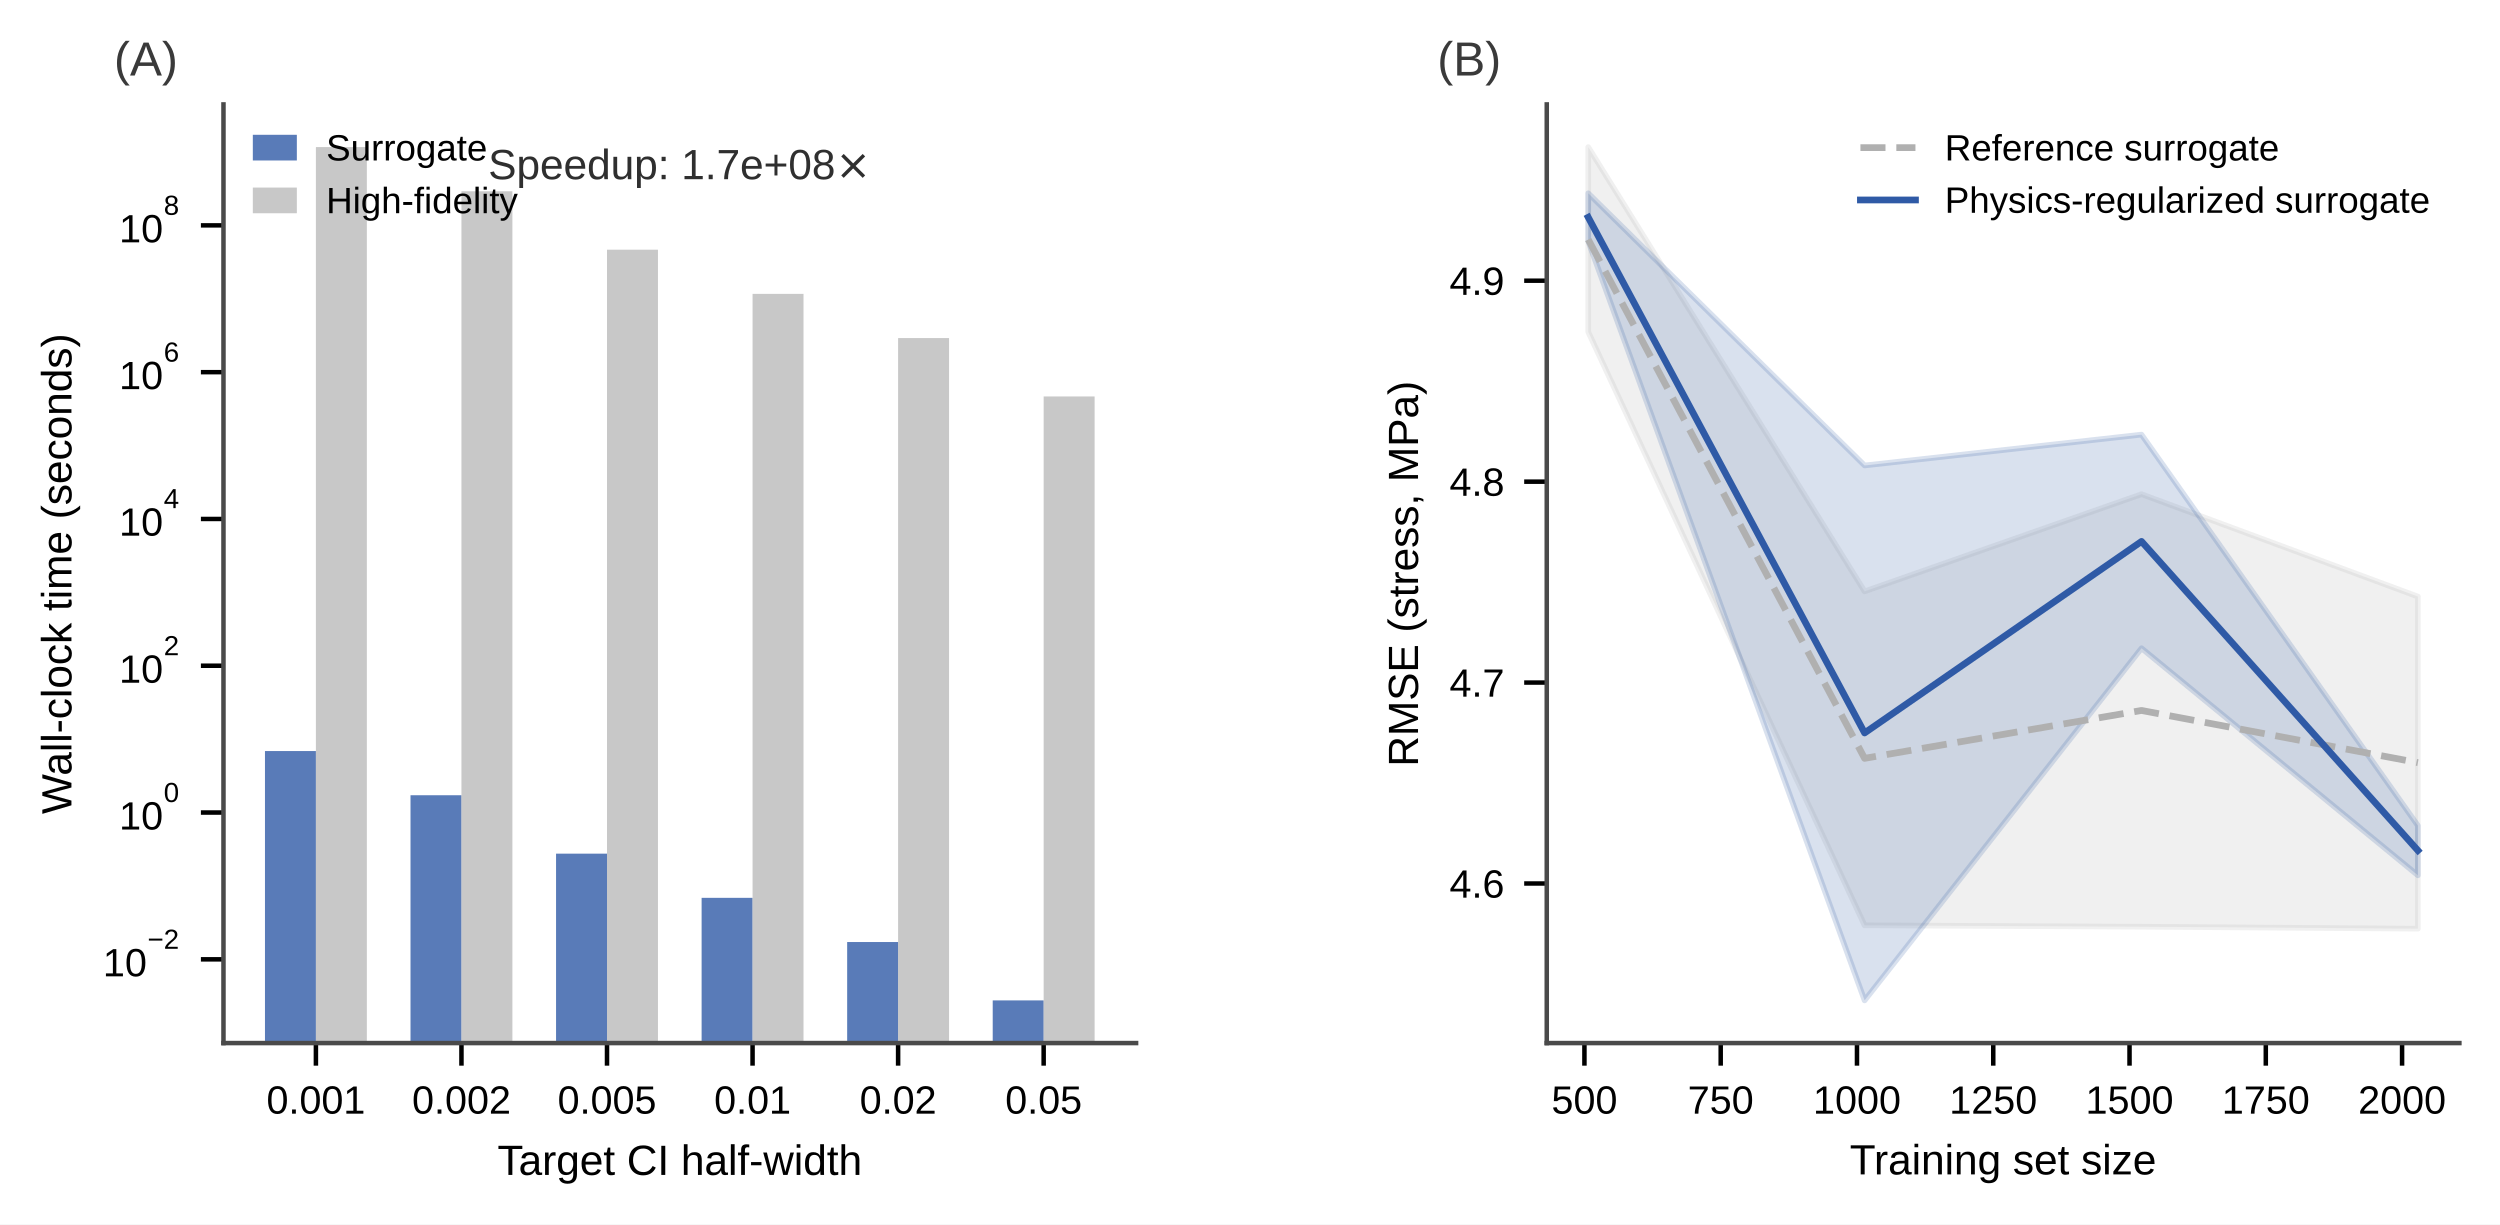
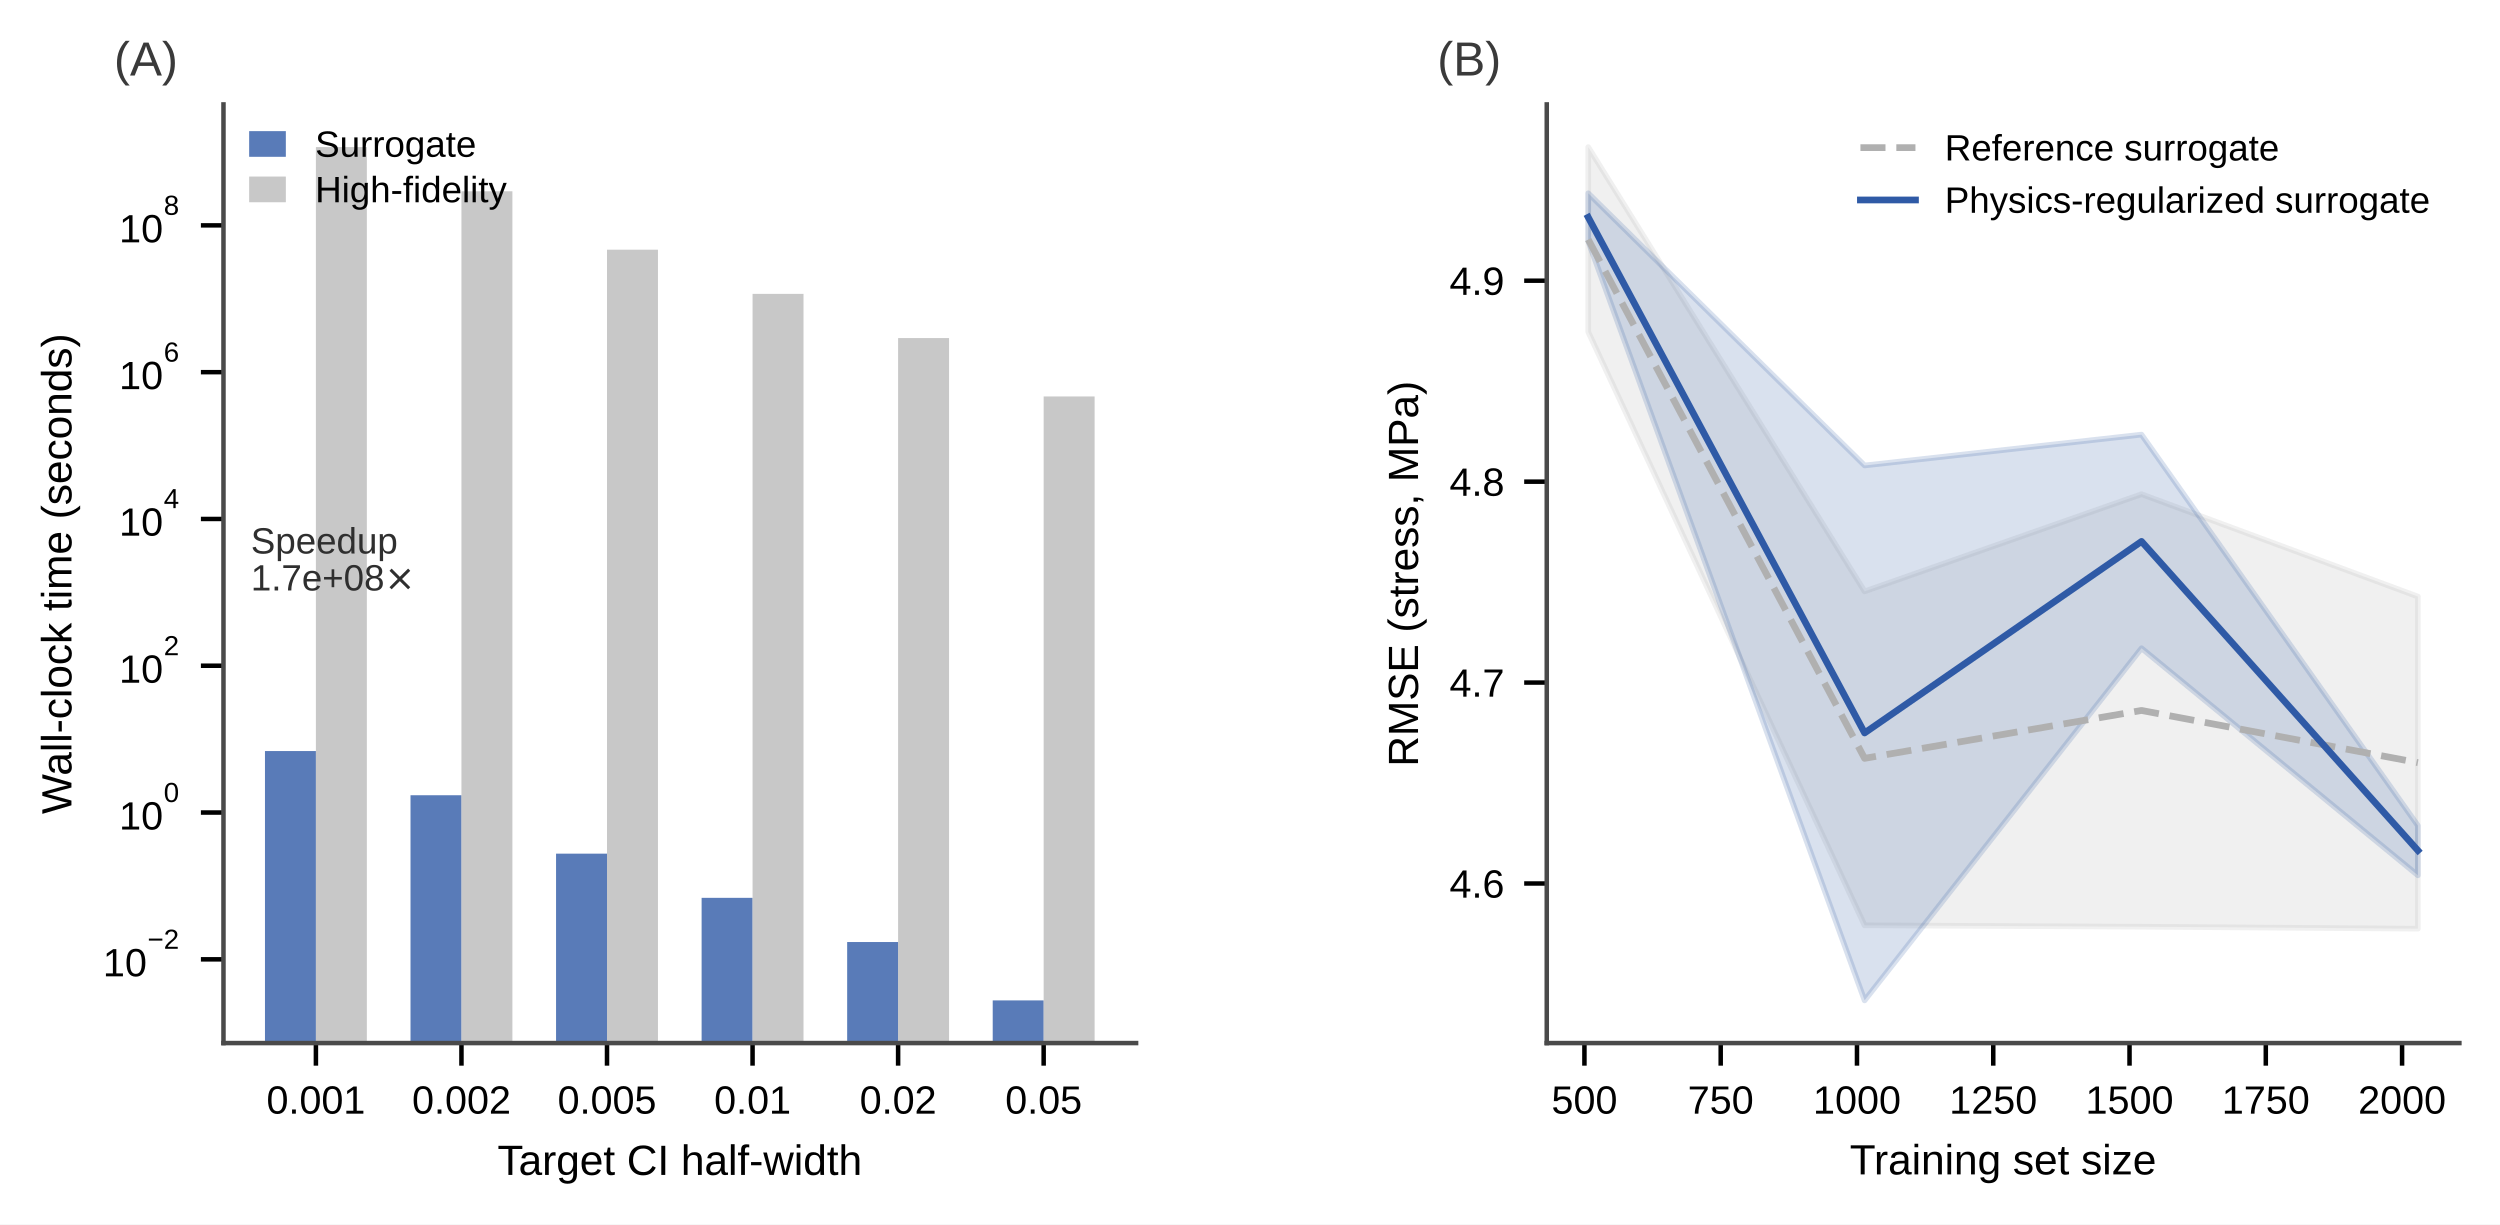
<svg xmlns="http://www.w3.org/2000/svg" xmlns:xlink="http://www.w3.org/1999/xlink" width="442.978pt" height="216.963pt" viewBox="0 0 442.978 216.963" version="1.1">
  <defs>
    <style type="text/css">*{stroke-linejoin: round; stroke-linecap: butt}</style>
  </defs>
  <g id="figure_1">
    <g id="patch_1">
      <path d="M 0 216.963  L 442.978 216.963  L 442.978 0  L 0 0  z " style="fill: #ffffff" />
    </g>
    <g id="axes_1">
      <g id="patch_2">
        <path d="M 39.598 184.823  L 201.304 184.823  L 201.304 18.503  L 39.598 18.503  z " style="fill: #ffffff" />
      </g>
      <g id="matplotlib.axis_1">
        <g id="xtick_1">
          <g id="line2d_1">
            <defs>
-               <path id="m3b7a822eae" d="M 0 0  L 0 4  " style="stroke: #000000; stroke-width: 0.8" />
+               <path id="m96ea27c6dd" d="M 0 0  L 0 4  " style="stroke: #000000; stroke-width: 0.8" />
            </defs>
            <g>
-               <use xlink:href="#m3b7a822eae" x="55.975" y="184.823" style="stroke: #000000; stroke-width: 0.8" />
+               <use xlink:href="#m96ea27c6dd" x="55.975" y="184.823" style="stroke: #000000; stroke-width: 0.8" />
            </g>
          </g>
          <g id="text_1">
-             <text style="font: 7px 'Arial', 'Helvetica', 'DejaVu Sans', sans-serif; text-anchor: middle" x="55.975" y="197.334" transform="rotate(-0 55.97522 197.3336)">0.001</text>
+             <text style="font-size: 7px; font-family: 'Arial', 'Helvetica', 'DejaVu Sans', sans-serif; text-anchor: middle" x="55.975" y="197.334" transform="rotate(-0 55.97522 197.3336)">0.001</text>
          </g>
        </g>
        <g id="xtick_2">
          <g id="line2d_2">
            <g>
-               <use xlink:href="#m3b7a822eae" x="81.766" y="184.823" style="stroke: #000000; stroke-width: 0.8" />
+               <use xlink:href="#m96ea27c6dd" x="81.766" y="184.823" style="stroke: #000000; stroke-width: 0.8" />
            </g>
          </g>
          <g id="text_2">
-             <text style="font: 7px 'Arial', 'Helvetica', 'DejaVu Sans', sans-serif; text-anchor: middle" x="81.766" y="197.334" transform="rotate(-0 81.76567 197.3336)">0.002</text>
+             <text style="font-size: 7px; font-family: 'Arial', 'Helvetica', 'DejaVu Sans', sans-serif; text-anchor: middle" x="81.766" y="197.334" transform="rotate(-0 81.76567 197.3336)">0.002</text>
          </g>
        </g>
        <g id="xtick_3">
          <g id="line2d_3">
            <g>
-               <use xlink:href="#m3b7a822eae" x="107.556" y="184.823" style="stroke: #000000; stroke-width: 0.8" />
+               <use xlink:href="#m96ea27c6dd" x="107.556" y="184.823" style="stroke: #000000; stroke-width: 0.8" />
            </g>
          </g>
          <g id="text_3">
-             <text style="font: 7px 'Arial', 'Helvetica', 'DejaVu Sans', sans-serif; text-anchor: middle" x="107.556" y="197.334" transform="rotate(-0 107.5561 197.3336)">0.005</text>
+             <text style="font-size: 7px; font-family: 'Arial', 'Helvetica', 'DejaVu Sans', sans-serif; text-anchor: middle" x="107.556" y="197.334" transform="rotate(-0 107.5561 197.3336)">0.005</text>
          </g>
        </g>
        <g id="xtick_4">
          <g id="line2d_4">
            <g>
-               <use xlink:href="#m3b7a822eae" x="133.347" y="184.823" style="stroke: #000000; stroke-width: 0.8" />
+               <use xlink:href="#m96ea27c6dd" x="133.347" y="184.823" style="stroke: #000000; stroke-width: 0.8" />
            </g>
          </g>
          <g id="text_4">
-             <text style="font: 7px 'Arial', 'Helvetica', 'DejaVu Sans', sans-serif; text-anchor: middle" x="133.347" y="197.334" transform="rotate(-0 133.3466 197.3336)">0.01</text>
+             <text style="font-size: 7px; font-family: 'Arial', 'Helvetica', 'DejaVu Sans', sans-serif; text-anchor: middle" x="133.347" y="197.334" transform="rotate(-0 133.3466 197.3336)">0.01</text>
          </g>
        </g>
        <g id="xtick_5">
          <g id="line2d_5">
            <g>
-               <use xlink:href="#m3b7a822eae" x="159.137" y="184.823" style="stroke: #000000; stroke-width: 0.8" />
+               <use xlink:href="#m96ea27c6dd" x="159.137" y="184.823" style="stroke: #000000; stroke-width: 0.8" />
            </g>
          </g>
          <g id="text_5">
-             <text style="font: 7px 'Arial', 'Helvetica', 'DejaVu Sans', sans-serif; text-anchor: middle" x="159.137" y="197.334" transform="rotate(-0 159.137 197.3336)">0.02</text>
+             <text style="font-size: 7px; font-family: 'Arial', 'Helvetica', 'DejaVu Sans', sans-serif; text-anchor: middle" x="159.137" y="197.334" transform="rotate(-0 159.137 197.3336)">0.02</text>
          </g>
        </g>
        <g id="xtick_6">
          <g id="line2d_6">
            <g>
-               <use xlink:href="#m3b7a822eae" x="184.927" y="184.823" style="stroke: #000000; stroke-width: 0.8" />
+               <use xlink:href="#m96ea27c6dd" x="184.927" y="184.823" style="stroke: #000000; stroke-width: 0.8" />
            </g>
          </g>
          <g id="text_6">
-             <text style="font: 7px 'Arial', 'Helvetica', 'DejaVu Sans', sans-serif; text-anchor: middle" x="184.927" y="197.334" transform="rotate(-0 184.9275 197.3336)">0.05</text>
+             <text style="font-size: 7px; font-family: 'Arial', 'Helvetica', 'DejaVu Sans', sans-serif; text-anchor: middle" x="184.927" y="197.334" transform="rotate(-0 184.9275 197.3336)">0.05</text>
          </g>
        </g>
        <g id="text_7">
-           <text style="font: 7.5px 'Arial', 'Helvetica', 'DejaVu Sans', sans-serif; text-anchor: middle" x="120.451" y="208.185" transform="rotate(-0 120.4513 208.1846)">Target CI half-width</text>
+           <text style="font-size: 7.5px; font-family: 'Arial', 'Helvetica', 'DejaVu Sans', sans-serif; text-anchor: middle" x="120.451" y="208.185" transform="rotate(-0 120.4513 208.1846)">Target CI half-width</text>
        </g>
      </g>
      <g id="matplotlib.axis_2">
        <g id="ytick_1">
          <g id="line2d_7">
            <defs>
-               <path id="ma63b4ec9be" d="M 0 0  L -4 0  " style="stroke: #000000; stroke-width: 0.8" />
+               <path id="mc5f6bd6e96" d="M 0 0  L -4 0  " style="stroke: #000000; stroke-width: 0.8" />
            </defs>
            <g>
-               <use xlink:href="#ma63b4ec9be" x="39.598" y="169.988" style="stroke: #000000; stroke-width: 0.8" />
+               <use xlink:href="#mc5f6bd6e96" x="39.598" y="169.988" style="stroke: #000000; stroke-width: 0.8" />
            </g>
          </g>
          <g id="text_8">
            <g transform="translate(18.23828 173.5973)">
              <text>
-                 <tspan style="font: 7px 'Arial'" x="0 3.893" y="-0.6">10</tspan>
-                 <tspan style="font: 4.9px 'Arial'" x="7.908 10.77" y="-5.478">−2</tspan>
+                 <tspan x="0" y="-0.6" style="font-size: 7px; font-family: 'Arial'">1</tspan>
+                 <tspan x="3.893" y="-0.6" style="font-size: 7px; font-family: 'Arial'">0</tspan>
+                 <tspan x="7.908" y="-5.478" style="font-size: 4.9px; font-family: 'Arial'">−</tspan>
+                 <tspan x="10.77" y="-5.478" style="font-size: 4.9px; font-family: 'Arial'">2</tspan>
              </text>
            </g>
          </g>
        </g>
        <g id="ytick_2">
          <g id="line2d_8">
            <g>
-               <use xlink:href="#ma63b4ec9be" x="39.598" y="143.977" style="stroke: #000000; stroke-width: 0.8" />
+               <use xlink:href="#mc5f6bd6e96" x="39.598" y="143.977" style="stroke: #000000; stroke-width: 0.8" />
            </g>
          </g>
          <g id="text_9">
            <g transform="translate(21.10828 147.5865)">
              <text>
-                 <tspan style="font: 7px 'Arial'" x="0 3.893" y="-0.6">10</tspan>
-                 <tspan style="font: 4.9px 'Arial'" x="7.908" y="-5.478">0</tspan>
+                 <tspan x="0" y="-0.6" style="font-size: 7px; font-family: 'Arial'">1</tspan>
+                 <tspan x="3.893" y="-0.6" style="font-size: 7px; font-family: 'Arial'">0</tspan>
+                 <tspan x="7.908" y="-5.478" style="font-size: 4.9px; font-family: 'Arial'">0</tspan>
              </text>
            </g>
          </g>
        </g>
        <g id="ytick_3">
          <g id="line2d_9">
            <g>
-               <use xlink:href="#ma63b4ec9be" x="39.598" y="117.966" style="stroke: #000000; stroke-width: 0.8" />
+               <use xlink:href="#mc5f6bd6e96" x="39.598" y="117.966" style="stroke: #000000; stroke-width: 0.8" />
            </g>
          </g>
          <g id="text_10">
            <g transform="translate(21.10828 121.5756)">
              <text>
-                 <tspan style="font: 7px 'Arial'" x="0 3.893" y="-0.6">10</tspan>
-                 <tspan style="font: 4.9px 'Arial'" x="7.908" y="-5.478">2</tspan>
+                 <tspan x="0" y="-0.6" style="font-size: 7px; font-family: 'Arial'">1</tspan>
+                 <tspan x="3.893" y="-0.6" style="font-size: 7px; font-family: 'Arial'">0</tspan>
+                 <tspan x="7.908" y="-5.478" style="font-size: 4.9px; font-family: 'Arial'">2</tspan>
              </text>
            </g>
          </g>
        </g>
        <g id="ytick_4">
          <g id="line2d_10">
            <g>
-               <use xlink:href="#ma63b4ec9be" x="39.598" y="91.955" style="stroke: #000000; stroke-width: 0.8" />
+               <use xlink:href="#mc5f6bd6e96" x="39.598" y="91.955" style="stroke: #000000; stroke-width: 0.8" />
            </g>
          </g>
          <g id="text_11">
            <g transform="translate(21.10828 95.52975)">
              <text>
-                 <tspan style="font: 7px 'Arial'" x="0 3.893" y="-0.611">10</tspan>
-                 <tspan style="font: 4.9px 'Arial'" x="7.908" y="-5.489">4</tspan>
+                 <tspan x="0" y="-0.611" style="font-size: 7px; font-family: 'Arial'">1</tspan>
+                 <tspan x="3.893" y="-0.611" style="font-size: 7px; font-family: 'Arial'">0</tspan>
+                 <tspan x="7.908" y="-5.489" style="font-size: 4.9px; font-family: 'Arial'">4</tspan>
              </text>
            </g>
          </g>
        </g>
        <g id="ytick_5">
          <g id="line2d_11">
            <g>
-               <use xlink:href="#ma63b4ec9be" x="39.598" y="65.945" style="stroke: #000000; stroke-width: 0.8" />
+               <use xlink:href="#mc5f6bd6e96" x="39.598" y="65.945" style="stroke: #000000; stroke-width: 0.8" />
            </g>
          </g>
          <g id="text_12">
            <g transform="translate(21.10828 69.55389)">
              <text>
-                 <tspan style="font: 7px 'Arial'" x="0 3.893" y="-0.6">10</tspan>
-                 <tspan style="font: 4.9px 'Arial'" x="7.908" y="-5.478">6</tspan>
+                 <tspan x="0" y="-0.6" style="font-size: 7px; font-family: 'Arial'">1</tspan>
+                 <tspan x="3.893" y="-0.6" style="font-size: 7px; font-family: 'Arial'">0</tspan>
+                 <tspan x="7.908" y="-5.478" style="font-size: 4.9px; font-family: 'Arial'">6</tspan>
              </text>
            </g>
          </g>
        </g>
        <g id="ytick_6">
          <g id="line2d_12">
            <g>
-               <use xlink:href="#ma63b4ec9be" x="39.598" y="39.934" style="stroke: #000000; stroke-width: 0.8" />
+               <use xlink:href="#mc5f6bd6e96" x="39.598" y="39.934" style="stroke: #000000; stroke-width: 0.8" />
            </g>
          </g>
          <g id="text_13">
            <g transform="translate(21.10828 43.54303)">
              <text>
-                 <tspan style="font: 7px 'Arial'" x="0 3.893" y="-0.6">10</tspan>
-                 <tspan style="font: 4.9px 'Arial'" x="7.908" y="-5.478">8</tspan>
+                 <tspan x="0" y="-0.6" style="font-size: 7px; font-family: 'Arial'">1</tspan>
+                 <tspan x="3.893" y="-0.6" style="font-size: 7px; font-family: 'Arial'">0</tspan>
+                 <tspan x="7.908" y="-5.478" style="font-size: 4.9px; font-family: 'Arial'">8</tspan>
              </text>
            </g>
          </g>
        </g>
        <g id="text_14">
-           <text style="font: 7.5px 'Arial', 'Helvetica', 'DejaVu Sans', sans-serif; text-anchor: middle" x="12.66" y="101.663" transform="rotate(-90 12.65977 101.6631)">Wall-clock time (seconds)</text>
+           <text style="font-size: 7.5px; font-family: 'Arial', 'Helvetica', 'DejaVu Sans', sans-serif; text-anchor: middle" x="12.66" y="101.663" transform="rotate(-90 12.65977 101.6631)">Wall-clock time (seconds)</text>
        </g>
      </g>
      <g id="patch_3">
-         <path d="M 46.949 13149.407  L 55.975 13149.407  L 55.975 133.079  L 46.949 133.079  z " clip-path="url(#pafa7b74c5d)" style="fill: #2f5aa6; opacity: 0.8" />
+         <path d="M 46.949 13149.407  L 55.975 13149.407  L 55.975 133.079  L 46.949 133.079  z " clip-path="url(#p86588c2461)" style="fill: #2f5aa6; opacity: 0.8" />
      </g>
      <g id="patch_4">
-         <path d="M 72.739 13149.407  L 81.766 13149.407  L 81.766 140.909  L 72.739 140.909  z " clip-path="url(#pafa7b74c5d)" style="fill: #2f5aa6; opacity: 0.8" />
+         <path d="M 72.739 13149.407  L 81.766 13149.407  L 81.766 140.909  L 72.739 140.909  z " clip-path="url(#p86588c2461)" style="fill: #2f5aa6; opacity: 0.8" />
      </g>
      <g id="patch_5">
-         <path d="M 98.529 13149.407  L 107.556 13149.407  L 107.556 151.259  L 98.529 151.259  z " clip-path="url(#pafa7b74c5d)" style="fill: #2f5aa6; opacity: 0.8" />
+         <path d="M 98.529 13149.407  L 107.556 13149.407  L 107.556 151.259  L 98.529 151.259  z " clip-path="url(#p86588c2461)" style="fill: #2f5aa6; opacity: 0.8" />
      </g>
      <g id="patch_6">
-         <path d="M 124.32 13149.407  L 133.347 13149.407  L 133.347 159.089  L 124.32 159.089  z " clip-path="url(#pafa7b74c5d)" style="fill: #2f5aa6; opacity: 0.8" />
+         <path d="M 124.32 13149.407  L 133.347 13149.407  L 133.347 159.089  L 124.32 159.089  z " clip-path="url(#p86588c2461)" style="fill: #2f5aa6; opacity: 0.8" />
      </g>
      <g id="patch_7">
-         <path d="M 150.11 13149.407  L 159.137 13149.407  L 159.137 166.919  L 150.11 166.919  z " clip-path="url(#pafa7b74c5d)" style="fill: #2f5aa6; opacity: 0.8" />
+         <path d="M 150.11 13149.407  L 159.137 13149.407  L 159.137 166.919  L 150.11 166.919  z " clip-path="url(#p86588c2461)" style="fill: #2f5aa6; opacity: 0.8" />
      </g>
      <g id="patch_8">
-         <path d="M 175.901 13149.407  L 184.927 13149.407  L 184.927 177.263  L 175.901 177.263  z " clip-path="url(#pafa7b74c5d)" style="fill: #2f5aa6; opacity: 0.8" />
+         <path d="M 175.901 13149.407  L 184.927 13149.407  L 184.927 177.263  L 175.901 177.263  z " clip-path="url(#p86588c2461)" style="fill: #2f5aa6; opacity: 0.8" />
      </g>
      <g id="patch_9">
-         <path d="M 55.975 13149.407  L 65.002 13149.407  L 65.002 26.063  L 55.975 26.063  z " clip-path="url(#pafa7b74c5d)" style="fill: #b0b0b0; opacity: 0.7" />
+         <path d="M 55.975 13149.407  L 65.002 13149.407  L 65.002 26.063  L 55.975 26.063  z " clip-path="url(#p86588c2461)" style="fill: #b0b0b0; opacity: 0.7" />
      </g>
      <g id="patch_10">
-         <path d="M 81.766 13149.407  L 90.792 13149.407  L 90.792 33.893  L 81.766 33.893  z " clip-path="url(#pafa7b74c5d)" style="fill: #b0b0b0; opacity: 0.7" />
+         <path d="M 81.766 13149.407  L 90.792 13149.407  L 90.792 33.893  L 81.766 33.893  z " clip-path="url(#p86588c2461)" style="fill: #b0b0b0; opacity: 0.7" />
      </g>
      <g id="patch_11">
-         <path d="M 107.556 13149.407  L 116.583 13149.407  L 116.583 44.244  L 107.556 44.244  z " clip-path="url(#pafa7b74c5d)" style="fill: #b0b0b0; opacity: 0.7" />
+         <path d="M 107.556 13149.407  L 116.583 13149.407  L 116.583 44.244  L 107.556 44.244  z " clip-path="url(#p86588c2461)" style="fill: #b0b0b0; opacity: 0.7" />
      </g>
      <g id="patch_12">
-         <path d="M 133.347 13149.407  L 142.373 13149.407  L 142.373 52.073  L 133.347 52.073  z " clip-path="url(#pafa7b74c5d)" style="fill: #b0b0b0; opacity: 0.7" />
+         <path d="M 133.347 13149.407  L 142.373 13149.407  L 142.373 52.073  L 133.347 52.073  z " clip-path="url(#p86588c2461)" style="fill: #b0b0b0; opacity: 0.7" />
      </g>
      <g id="patch_13">
-         <path d="M 159.137 13149.407  L 168.164 13149.407  L 168.164 59.903  L 159.137 59.903  z " clip-path="url(#pafa7b74c5d)" style="fill: #b0b0b0; opacity: 0.7" />
+         <path d="M 159.137 13149.407  L 168.164 13149.407  L 168.164 59.903  L 159.137 59.903  z " clip-path="url(#p86588c2461)" style="fill: #b0b0b0; opacity: 0.7" />
      </g>
      <g id="patch_14">
-         <path d="M 184.927 13149.407  L 193.954 13149.407  L 193.954 70.248  L 184.927 70.248  z " clip-path="url(#pafa7b74c5d)" style="fill: #b0b0b0; opacity: 0.7" />
+         <path d="M 184.927 13149.407  L 193.954 13149.407  L 193.954 70.248  L 184.927 70.248  z " clip-path="url(#p86588c2461)" style="fill: #b0b0b0; opacity: 0.7" />
      </g>
      <g id="patch_15">
        <path d="M 39.598 184.823  L 39.598 18.503  " style="fill: none; stroke: #4a4a4a; stroke-width: 0.8; stroke-linejoin: miter; stroke-linecap: square" />
      </g>
      <g id="patch_16">
        <path d="M 39.598 184.823  L 201.304 184.823  " style="fill: none; stroke: #4a4a4a; stroke-width: 0.8; stroke-linejoin: miter; stroke-linecap: square" />
      </g>
      <g id="text_15">
-         <g style="fill: #2f2f2f" transform="translate(86.51384 32.29412)">
+         <text style="font-weight: 500; font-size: 6.5px; font-family: 'Arial', 'Helvetica', 'DejaVu Sans', sans-serif; fill: #2f2f2f" transform="translate(44.44946 98.07892)">Speedup</text>
+         <g style="fill: #2f2f2f" transform="translate(44.44946 104.9539)">
          <text>
-             <tspan style="font: 7.5px 'Arial'" x="0 5.002 9.174 13.345 17.516 21.687 25.858 30.029 32.113 34.197 38.368 40.452 44.623 48.794 53.174 57.345" y="-0.547">Speedup: 1.7e+08</tspan>
-             <tspan style="font: 7.5px 'DejaVu Sans'" x="61.516" y="-0.547">×</tspan>
+             <tspan x="0" y="-0.328" style="font-size: 6.5px; font-family: 'Arial'; fill: #2f2f2f">1</tspan>
+             <tspan x="3.615" y="-0.328" style="font-size: 6.5px; font-family: 'Arial'; fill: #2f2f2f">.</tspan>
+             <tspan x="5.421" y="-0.328" style="font-size: 6.5px; font-family: 'Arial'; fill: #2f2f2f">7</tspan>
+             <tspan x="9.036" y="-0.328" style="font-size: 6.5px; font-family: 'Arial'; fill: #2f2f2f">e</tspan>
+             <tspan x="12.651" y="-0.328" style="font-size: 6.5px; font-family: 'Arial'; fill: #2f2f2f">+</tspan>
+             <tspan x="16.447" y="-0.328" style="font-size: 6.5px; font-family: 'Arial'; fill: #2f2f2f">0</tspan>
+             <tspan x="20.062" y="-0.328" style="font-size: 6.5px; font-family: 'Arial'; fill: #2f2f2f">8</tspan>
+             <tspan x="23.677" y="-0.328" style="font-size: 6.5px; font-family: 'DejaVu Sans'; fill: #2f2f2f">×</tspan>
          </text>
        </g>
      </g>
      <g id="text_16">
-         <text style="fill: #3a3a3a; font: 500 8.5px 'Arial', 'Helvetica', 'DejaVu Sans', sans-serif; text-anchor: start" x="20.194" y="13.388" transform="rotate(-0 20.19355 13.38773)">(A)</text>
+         <text style="font-weight: 500; font-size: 8.5px; font-family: 'Arial', 'Helvetica', 'DejaVu Sans', sans-serif; text-anchor: start; fill: #3a3a3a" x="20.194" y="13.388" transform="rotate(-0 20.19355 13.38773)">(A)</text>
      </g>
      <g id="legend_1">
        <g id="patch_17">
-           <path d="M 44.798 28.435  L 52.598 28.435  L 52.598 23.885  L 44.798 23.885  z " style="fill: #2f5aa6; opacity: 0.8" />
+           <path d="M 44.148 27.785  L 50.648 27.785  L 50.648 23.235  L 44.148 23.235  z " style="fill: #2f5aa6; opacity: 0.8" />
        </g>
        <g id="text_17">
-           <text style="font: 6.5px 'Arial', 'Helvetica', 'DejaVu Sans', sans-serif; text-anchor: start" x="57.798" y="28.435" transform="rotate(-0 57.79828 28.43492)">Surrogate</text>
+           <text style="font-size: 6.5px; font-family: 'Arial', 'Helvetica', 'DejaVu Sans', sans-serif; text-anchor: start" x="55.848" y="27.785" transform="rotate(-0 55.84828 27.78492)">Surrogate</text>
        </g>
        <g id="patch_18">
-           <path d="M 44.798 37.785  L 52.598 37.785  L 52.598 33.235  L 44.798 33.235  z " style="fill: #b0b0b0; opacity: 0.7" />
+           <path d="M 44.148 35.835  L 50.648 35.835  L 50.648 31.285  L 44.148 31.285  z " style="fill: #b0b0b0; opacity: 0.7" />
        </g>
        <g id="text_18">
-           <text style="font: 6.5px 'Arial', 'Helvetica', 'DejaVu Sans', sans-serif; text-anchor: start" x="57.798" y="37.785" transform="rotate(-0 57.79828 37.78476)">High-fidelity</text>
+           <text style="font-size: 6.5px; font-family: 'Arial', 'Helvetica', 'DejaVu Sans', sans-serif; text-anchor: start" x="55.848" y="35.835" transform="rotate(-0 55.84828 35.83476)">High-fidelity</text>
        </g>
      </g>
    </g>
    <g id="axes_2">
      <g id="patch_19">
        <path d="M 274.072 184.823  L 435.778 184.823  L 435.778 18.503  L 274.072 18.503  z " style="fill: #ffffff" />
      </g>
-       <g id="PolyCollection_1">
+       <g id="FillBetweenPolyCollection_1">
        <defs>
-           <path id="ma890e9693b" d="M 281.422 -190.9  L 281.422 -158.146  L 330.392 -53.001  L 379.458 -52.757  L 428.428 -52.409  L 428.428 -111.26  L 428.428 -111.26  L 379.458 -129.395  L 330.392 -112.182  L 281.422 -190.9  z " style="stroke: #b0b0b0; stroke-opacity: 0.18" />
+           <path id="mf9b40b55f1" d="M 281.422 -190.9  L 281.422 -158.146  L 330.392 -53.001  L 379.458 -52.757  L 428.428 -52.409  L 428.428 -111.26  L 428.428 -111.26  L 379.458 -129.395  L 330.392 -112.182  L 281.422 -190.9  z " style="stroke: #b0b0b0; stroke-opacity: 0.18" />
        </defs>
-         <g clip-path="url(#pd8497d0dd3)">
-           <use xlink:href="#ma890e9693b" x="0" y="216.963" style="fill: #b0b0b0; fill-opacity: 0.18; stroke: #b0b0b0; stroke-opacity: 0.18" />
-         </g>
-       </g>
-       <g id="PolyCollection_2">
+         <g clip-path="url(#p38ab09e639)">
+           <use xlink:href="#mf9b40b55f1" x="0" y="216.963" style="fill: #b0b0b0; fill-opacity: 0.18; stroke: #b0b0b0; stroke-opacity: 0.18" />
+         </g>
+       </g>
+       <g id="FillBetweenPolyCollection_2">
        <defs>
-           <path id="m49a5274d2a" d="M 281.422 -182.715  L 281.422 -174.203  L 330.392 -39.7  L 379.458 -102.102  L 428.428 -61.862  L 428.428 -70.67  L 428.428 -70.67  L 379.458 -139.953  L 330.392 -134.486  L 281.422 -182.715  z " style="stroke: #2f5aa6; stroke-opacity: 0.18" />
+           <path id="m7b279c7f02" d="M 281.422 -182.715  L 281.422 -174.203  L 330.392 -39.7  L 379.458 -102.102  L 428.428 -61.862  L 428.428 -70.67  L 428.428 -70.67  L 379.458 -139.953  L 330.392 -134.486  L 281.422 -182.715  z " style="stroke: #2f5aa6; stroke-opacity: 0.18" />
        </defs>
-         <g clip-path="url(#pd8497d0dd3)">
-           <use xlink:href="#m49a5274d2a" x="0" y="216.963" style="fill: #2f5aa6; fill-opacity: 0.18; stroke: #2f5aa6; stroke-opacity: 0.18" />
+         <g clip-path="url(#p38ab09e639)">
+           <use xlink:href="#m7b279c7f02" x="0" y="216.963" style="fill: #2f5aa6; fill-opacity: 0.18; stroke: #2f5aa6; stroke-opacity: 0.18" />
        </g>
      </g>
      <g id="matplotlib.axis_3">
        <g id="xtick_7">
          <g id="line2d_13">
            <g>
-               <use xlink:href="#m3b7a822eae" x="280.746" y="184.823" style="stroke: #000000; stroke-width: 0.8" />
+               <use xlink:href="#m96ea27c6dd" x="280.746" y="184.823" style="stroke: #000000; stroke-width: 0.8" />
            </g>
          </g>
          <g id="text_19">
-             <text style="font: 7px 'Arial', 'Helvetica', 'DejaVu Sans', sans-serif; text-anchor: middle" x="280.746" y="197.334" transform="rotate(-0 280.7463 197.3336)">500</text>
+             <text style="font-size: 7px; font-family: 'Arial', 'Helvetica', 'DejaVu Sans', sans-serif; text-anchor: middle" x="280.746" y="197.334" transform="rotate(-0 280.7463 197.3336)">500</text>
          </g>
        </g>
        <g id="xtick_8">
          <g id="line2d_14">
            <g>
-               <use xlink:href="#m3b7a822eae" x="304.893" y="184.823" style="stroke: #000000; stroke-width: 0.8" />
+               <use xlink:href="#m96ea27c6dd" x="304.893" y="184.823" style="stroke: #000000; stroke-width: 0.8" />
            </g>
          </g>
          <g id="text_20">
-             <text style="font: 7px 'Arial', 'Helvetica', 'DejaVu Sans', sans-serif; text-anchor: middle" x="304.893" y="197.334" transform="rotate(-0 304.8931 197.3336)">750</text>
+             <text style="font-size: 7px; font-family: 'Arial', 'Helvetica', 'DejaVu Sans', sans-serif; text-anchor: middle" x="304.893" y="197.334" transform="rotate(-0 304.8931 197.3336)">750</text>
          </g>
        </g>
        <g id="xtick_9">
          <g id="line2d_15">
            <g>
-               <use xlink:href="#m3b7a822eae" x="329.04" y="184.823" style="stroke: #000000; stroke-width: 0.8" />
+               <use xlink:href="#m96ea27c6dd" x="329.04" y="184.823" style="stroke: #000000; stroke-width: 0.8" />
            </g>
          </g>
          <g id="text_21">
-             <text style="font: 7px 'Arial', 'Helvetica', 'DejaVu Sans', sans-serif; text-anchor: middle" x="329.04" y="197.334" transform="rotate(-0 329.0399 197.3336)">1000</text>
+             <text style="font-size: 7px; font-family: 'Arial', 'Helvetica', 'DejaVu Sans', sans-serif; text-anchor: middle" x="329.04" y="197.334" transform="rotate(-0 329.0399 197.3336)">1000</text>
          </g>
        </g>
        <g id="xtick_10">
          <g id="line2d_16">
            <g>
-               <use xlink:href="#m3b7a822eae" x="353.187" y="184.823" style="stroke: #000000; stroke-width: 0.8" />
+               <use xlink:href="#m96ea27c6dd" x="353.187" y="184.823" style="stroke: #000000; stroke-width: 0.8" />
            </g>
          </g>
          <g id="text_22">
-             <text style="font: 7px 'Arial', 'Helvetica', 'DejaVu Sans', sans-serif; text-anchor: middle" x="353.187" y="197.334" transform="rotate(-0 353.1867 197.3336)">1250</text>
+             <text style="font-size: 7px; font-family: 'Arial', 'Helvetica', 'DejaVu Sans', sans-serif; text-anchor: middle" x="353.187" y="197.334" transform="rotate(-0 353.1867 197.3336)">1250</text>
          </g>
        </g>
        <g id="xtick_11">
          <g id="line2d_17">
            <g>
-               <use xlink:href="#m3b7a822eae" x="377.333" y="184.823" style="stroke: #000000; stroke-width: 0.8" />
+               <use xlink:href="#m96ea27c6dd" x="377.333" y="184.823" style="stroke: #000000; stroke-width: 0.8" />
            </g>
          </g>
          <g id="text_23">
-             <text style="font: 7px 'Arial', 'Helvetica', 'DejaVu Sans', sans-serif; text-anchor: middle" x="377.333" y="197.334" transform="rotate(-0 377.3334 197.3336)">1500</text>
+             <text style="font-size: 7px; font-family: 'Arial', 'Helvetica', 'DejaVu Sans', sans-serif; text-anchor: middle" x="377.333" y="197.334" transform="rotate(-0 377.3334 197.3336)">1500</text>
          </g>
        </g>
        <g id="xtick_12">
          <g id="line2d_18">
            <g>
-               <use xlink:href="#m3b7a822eae" x="401.48" y="184.823" style="stroke: #000000; stroke-width: 0.8" />
+               <use xlink:href="#m96ea27c6dd" x="401.48" y="184.823" style="stroke: #000000; stroke-width: 0.8" />
            </g>
          </g>
          <g id="text_24">
-             <text style="font: 7px 'Arial', 'Helvetica', 'DejaVu Sans', sans-serif; text-anchor: middle" x="401.48" y="197.334" transform="rotate(-0 401.4802 197.3336)">1750</text>
+             <text style="font-size: 7px; font-family: 'Arial', 'Helvetica', 'DejaVu Sans', sans-serif; text-anchor: middle" x="401.48" y="197.334" transform="rotate(-0 401.4802 197.3336)">1750</text>
          </g>
        </g>
        <g id="xtick_13">
          <g id="line2d_19">
            <g>
-               <use xlink:href="#m3b7a822eae" x="425.627" y="184.823" style="stroke: #000000; stroke-width: 0.8" />
+               <use xlink:href="#m96ea27c6dd" x="425.627" y="184.823" style="stroke: #000000; stroke-width: 0.8" />
            </g>
          </g>
          <g id="text_25">
-             <text style="font: 7px 'Arial', 'Helvetica', 'DejaVu Sans', sans-serif; text-anchor: middle" x="425.627" y="197.334" transform="rotate(-0 425.627 197.3336)">2000</text>
+             <text style="font-size: 7px; font-family: 'Arial', 'Helvetica', 'DejaVu Sans', sans-serif; text-anchor: middle" x="425.627" y="197.334" transform="rotate(-0 425.627 197.3336)">2000</text>
          </g>
        </g>
        <g id="text_26">
-           <text style="font: 7.5px 'Arial', 'Helvetica', 'DejaVu Sans', sans-serif; text-anchor: middle" x="354.925" y="208.093" transform="rotate(-0 354.9252 208.0932)">Training set size</text>
+           <text style="font-size: 7.5px; font-family: 'Arial', 'Helvetica', 'DejaVu Sans', sans-serif; text-anchor: middle" x="354.925" y="208.093" transform="rotate(-0 354.9252 208.0932)">Training set size</text>
        </g>
      </g>
      <g id="matplotlib.axis_4">
        <g id="ytick_7">
          <g id="line2d_20">
            <g>
-               <use xlink:href="#ma63b4ec9be" x="274.072" y="156.55" style="stroke: #000000; stroke-width: 0.8" />
+               <use xlink:href="#mc5f6bd6e96" x="274.072" y="156.55" style="stroke: #000000; stroke-width: 0.8" />
            </g>
          </g>
          <g id="text_27">
-             <text style="font: 7px 'Arial', 'Helvetica', 'DejaVu Sans', sans-serif; text-anchor: end" x="266.572" y="159.055" transform="rotate(-0 266.5722 159.0552)">4.6</text>
+             <text style="font-size: 7px; font-family: 'Arial', 'Helvetica', 'DejaVu Sans', sans-serif; text-anchor: end" x="266.572" y="159.055" transform="rotate(-0 266.5722 159.0552)">4.6</text>
          </g>
        </g>
        <g id="ytick_8">
          <g id="line2d_21">
            <g>
-               <use xlink:href="#ma63b4ec9be" x="274.072" y="120.946" style="stroke: #000000; stroke-width: 0.8" />
+               <use xlink:href="#mc5f6bd6e96" x="274.072" y="120.946" style="stroke: #000000; stroke-width: 0.8" />
            </g>
          </g>
          <g id="text_28">
-             <text style="font: 7px 'Arial', 'Helvetica', 'DejaVu Sans', sans-serif; text-anchor: end" x="266.572" y="123.452" transform="rotate(-0 266.5722 123.4515)">4.7</text>
+             <text style="font-size: 7px; font-family: 'Arial', 'Helvetica', 'DejaVu Sans', sans-serif; text-anchor: end" x="266.572" y="123.452" transform="rotate(-0 266.5722 123.4515)">4.7</text>
          </g>
        </g>
        <g id="ytick_9">
          <g id="line2d_22">
            <g>
-               <use xlink:href="#ma63b4ec9be" x="274.072" y="85.343" style="stroke: #000000; stroke-width: 0.8" />
+               <use xlink:href="#mc5f6bd6e96" x="274.072" y="85.343" style="stroke: #000000; stroke-width: 0.8" />
            </g>
          </g>
          <g id="text_29">
-             <text style="font: 7px 'Arial', 'Helvetica', 'DejaVu Sans', sans-serif; text-anchor: end" x="266.572" y="87.848" transform="rotate(-0 266.5722 87.8478)">4.8</text>
+             <text style="font-size: 7px; font-family: 'Arial', 'Helvetica', 'DejaVu Sans', sans-serif; text-anchor: end" x="266.572" y="87.848" transform="rotate(-0 266.5722 87.8478)">4.8</text>
          </g>
        </g>
        <g id="ytick_10">
          <g id="line2d_23">
            <g>
-               <use xlink:href="#ma63b4ec9be" x="274.072" y="49.739" style="stroke: #000000; stroke-width: 0.8" />
+               <use xlink:href="#mc5f6bd6e96" x="274.072" y="49.739" style="stroke: #000000; stroke-width: 0.8" />
            </g>
          </g>
          <g id="text_30">
-             <text style="font: 7px 'Arial', 'Helvetica', 'DejaVu Sans', sans-serif; text-anchor: end" x="266.572" y="52.244" transform="rotate(-0 266.5722 52.24408)">4.9</text>
+             <text style="font-size: 7px; font-family: 'Arial', 'Helvetica', 'DejaVu Sans', sans-serif; text-anchor: end" x="266.572" y="52.244" transform="rotate(-0 266.5722 52.24408)">4.9</text>
          </g>
        </g>
        <g id="text_31">
-           <text style="font: 7.5px 'Arial', 'Helvetica', 'DejaVu Sans', sans-serif; text-anchor: middle" x="251.264" y="101.663" transform="rotate(-90 251.2636 101.6631)">RMSE (stress, MPa)</text>
+           <text style="font-size: 7.5px; font-family: 'Arial', 'Helvetica', 'DejaVu Sans', sans-serif; text-anchor: middle" x="251.264" y="101.663" transform="rotate(-90 251.2636 101.6631)">RMSE (stress, MPa)</text>
        </g>
      </g>
      <g id="patch_20">
        <path d="M 274.072 184.823  L 274.072 18.503  " style="fill: none; stroke: #4a4a4a; stroke-width: 0.8; stroke-linejoin: miter; stroke-linecap: square" />
      </g>
      <g id="patch_21">
        <path d="M 274.072 184.823  L 435.778 184.823  " style="fill: none; stroke: #4a4a4a; stroke-width: 0.8; stroke-linejoin: miter; stroke-linecap: square" />
      </g>
      <g id="line2d_24">
-         <path d="M 281.422 42.44  L 330.392 134.372  L 379.458 125.887  L 428.428 135.129  " clip-path="url(#pd8497d0dd3)" style="fill: none; stroke-dasharray: 4.44,1.92; stroke-dashoffset: 0; stroke: #b0b0b0; stroke-width: 1.2" />
+         <path d="M 281.422 42.44  L 330.392 134.372  L 379.458 125.887  L 428.428 135.129  " clip-path="url(#p38ab09e639)" style="fill: none; stroke-dasharray: 4.44,1.92; stroke-dashoffset: 0; stroke: #b0b0b0; stroke-width: 1.2" />
      </g>
      <g id="line2d_25">
-         <path d="M 281.422 38.504  L 330.392 129.87  L 379.458 95.935  L 428.428 150.697  " clip-path="url(#pd8497d0dd3)" style="fill: none; stroke: #2f5aa6; stroke-width: 1.2; stroke-linecap: square" />
+         <path d="M 281.422 38.504  L 330.392 129.87  L 379.458 95.935  L 428.428 150.697  " clip-path="url(#p38ab09e639)" style="fill: none; stroke: #2f5aa6; stroke-width: 1.2; stroke-linecap: square" />
      </g>
      <g id="text_32">
-         <text style="fill: #3a3a3a; font: 500 8.5px 'Arial', 'Helvetica', 'DejaVu Sans', sans-serif; text-anchor: start" x="254.667" y="13.388" transform="rotate(-0 254.6674 13.38773)">(B)</text>
+         <text style="font-weight: 500; font-size: 8.5px; font-family: 'Arial', 'Helvetica', 'DejaVu Sans', sans-serif; text-anchor: start; fill: #3a3a3a" x="254.667" y="13.388" transform="rotate(-0 254.6674 13.38773)">(B)</text>
      </g>
      <g id="legend_2">
        <g id="line2d_26">
          <path d="M 329.652 26.16  L 334.527 26.16  L 339.402 26.16  " style="fill: none; stroke-dasharray: 4.44,1.92; stroke-dashoffset: 0; stroke: #b0b0b0; stroke-width: 1.2" />
        </g>
        <g id="text_33">
-           <text style="font: 6.5px 'Arial', 'Helvetica', 'DejaVu Sans', sans-serif; text-anchor: start" x="344.602" y="28.435" transform="rotate(-0 344.6016 28.43492)">Reference surrogate</text>
+           <text style="font-size: 6.5px; font-family: 'Arial', 'Helvetica', 'DejaVu Sans', sans-serif; text-anchor: start" x="344.602" y="28.435" transform="rotate(-0 344.6016 28.43492)">Reference surrogate</text>
        </g>
        <g id="line2d_27">
          <path d="M 329.652 35.431  L 334.527 35.431  L 339.402 35.431  " style="fill: none; stroke: #2f5aa6; stroke-width: 1.2; stroke-linecap: square" />
        </g>
        <g id="text_34">
-           <text style="font: 6.5px 'Arial', 'Helvetica', 'DejaVu Sans', sans-serif; text-anchor: start" x="344.602" y="37.706" transform="rotate(-0 344.6016 37.70554)">Physics-regularized surrogate</text>
+           <text style="font-size: 6.5px; font-family: 'Arial', 'Helvetica', 'DejaVu Sans', sans-serif; text-anchor: start" x="344.602" y="37.706" transform="rotate(-0 344.6016 37.70554)">Physics-regularized surrogate</text>
        </g>
      </g>
    </g>
  </g>
  <defs>
-     <clipPath id="pafa7b74c5d">
+     <clipPath id="p86588c2461">
      <rect x="39.598" y="18.503" width="161.706" height="166.32" />
    </clipPath>
-     <clipPath id="pd8497d0dd3">
+     <clipPath id="p38ab09e639">
      <rect x="274.072" y="18.503" width="161.706" height="166.32" />
    </clipPath>
  </defs>
</svg>
